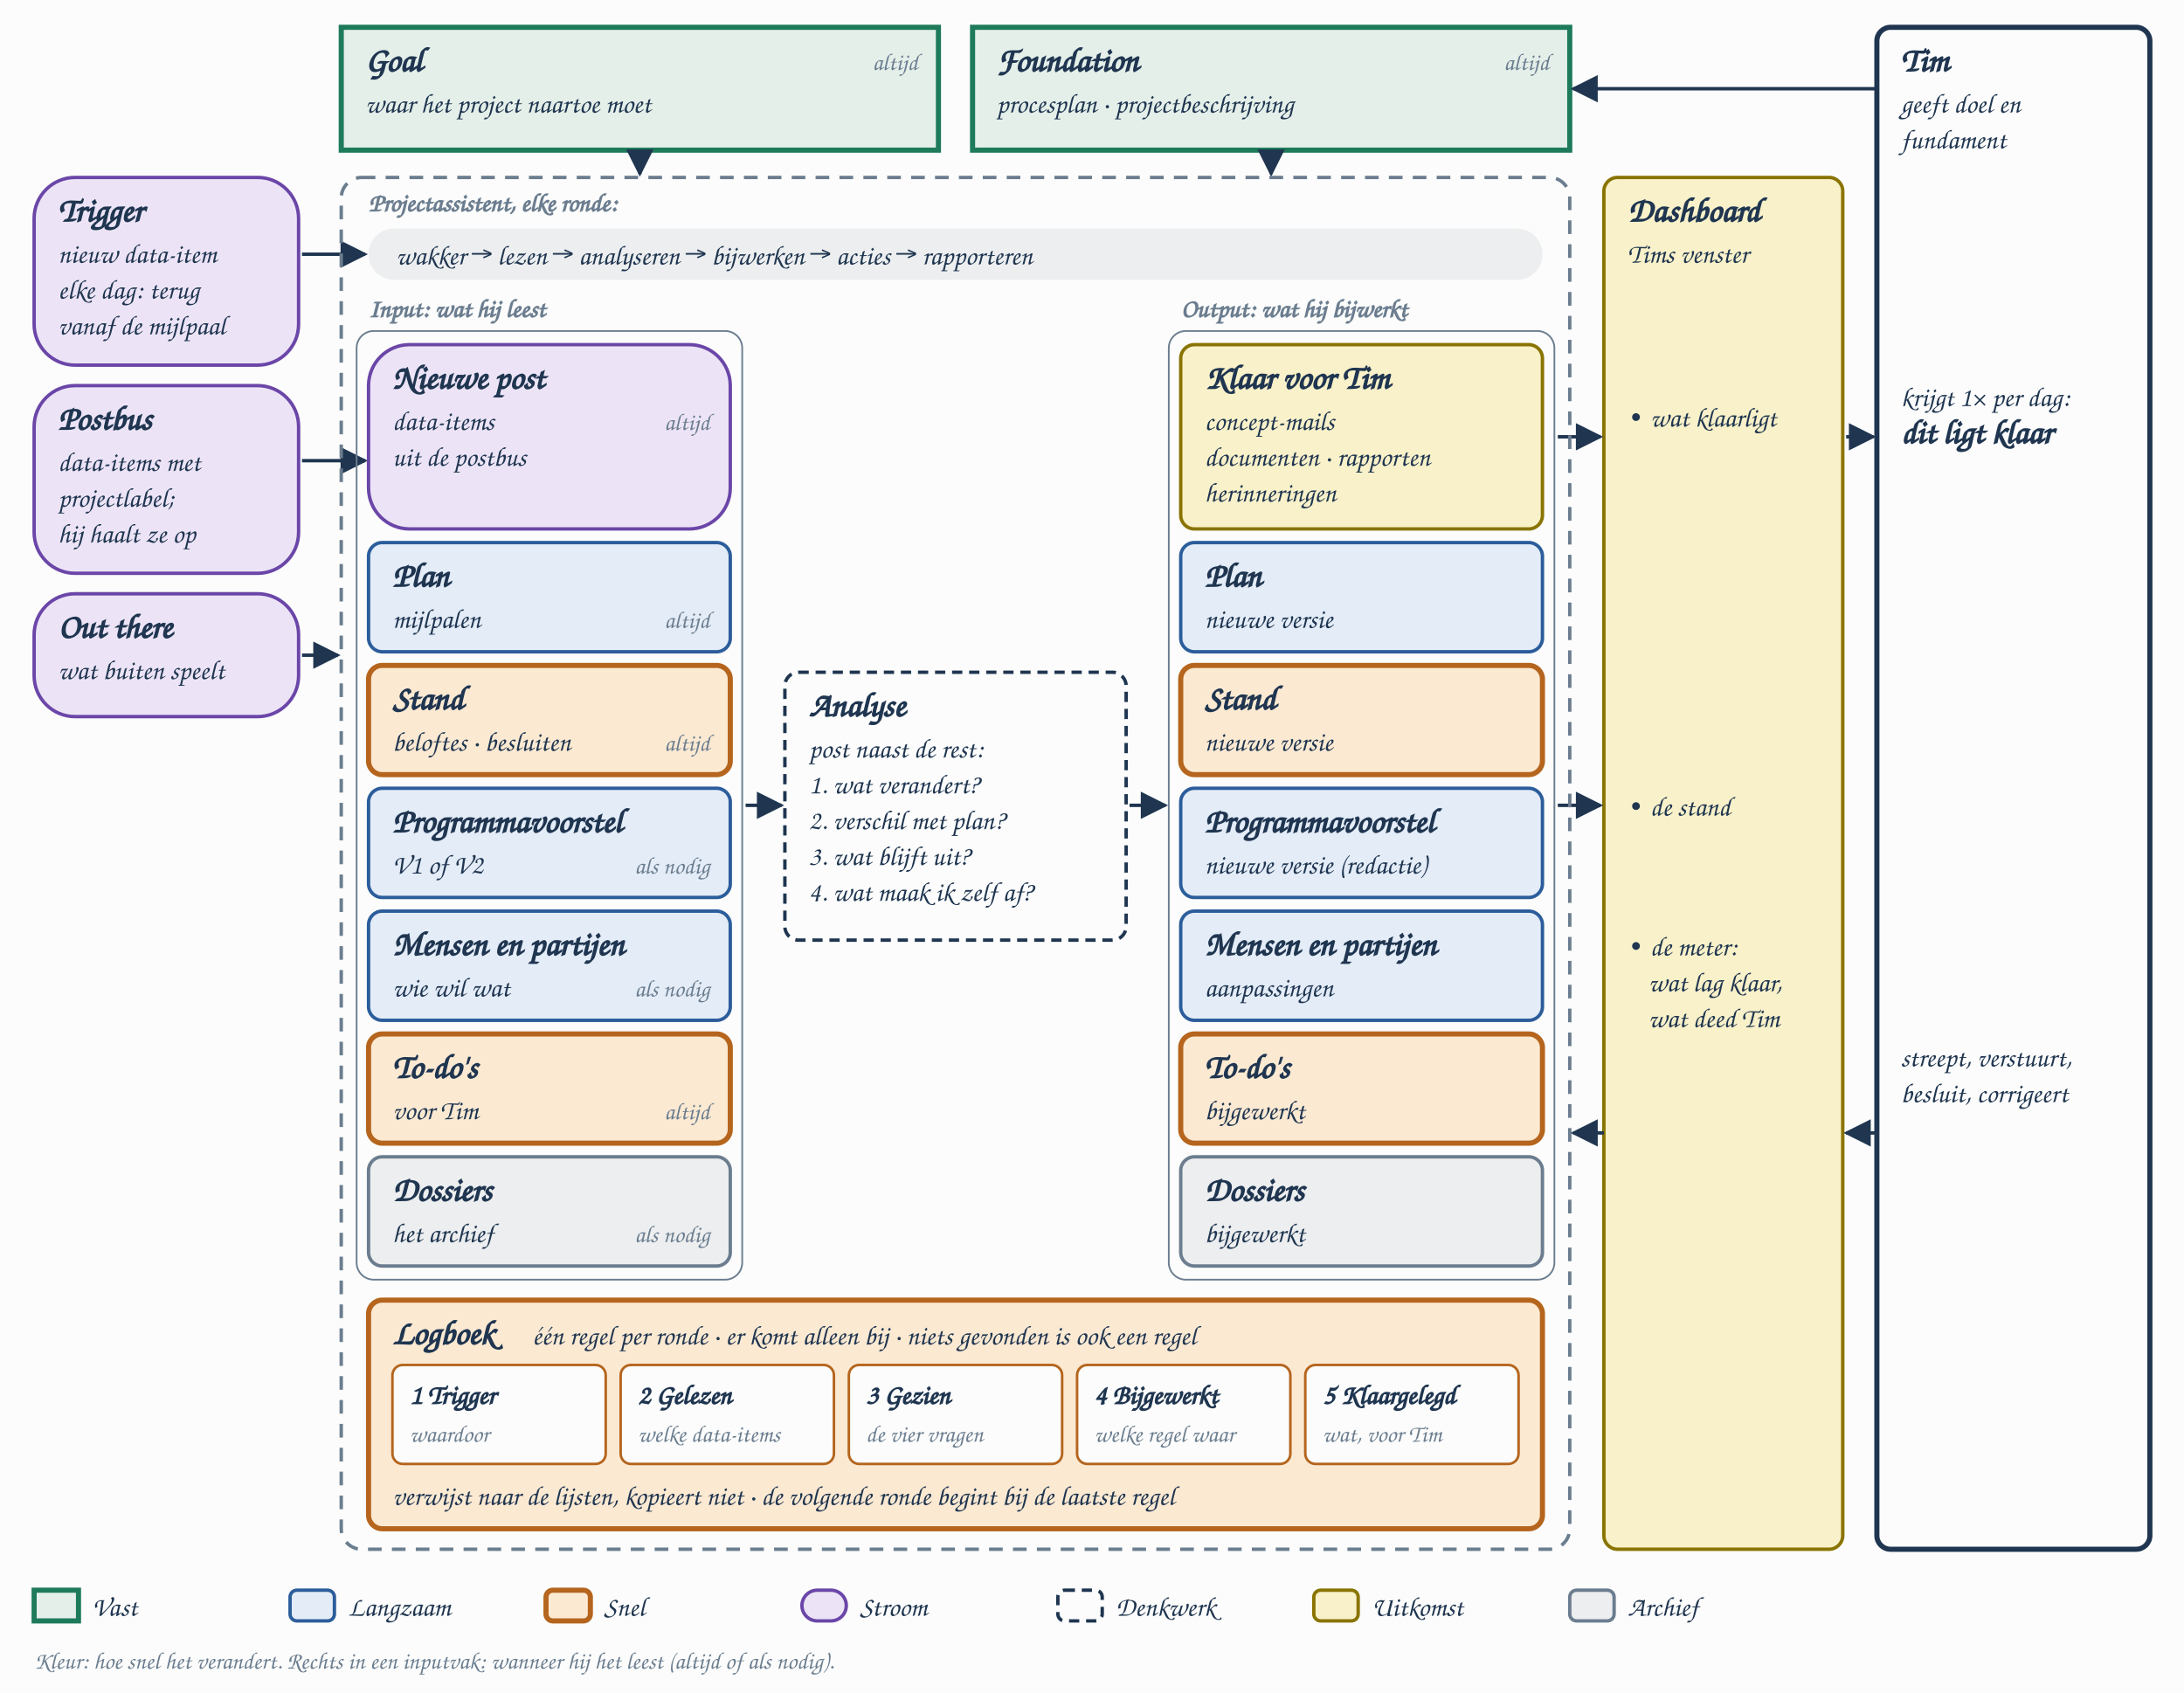
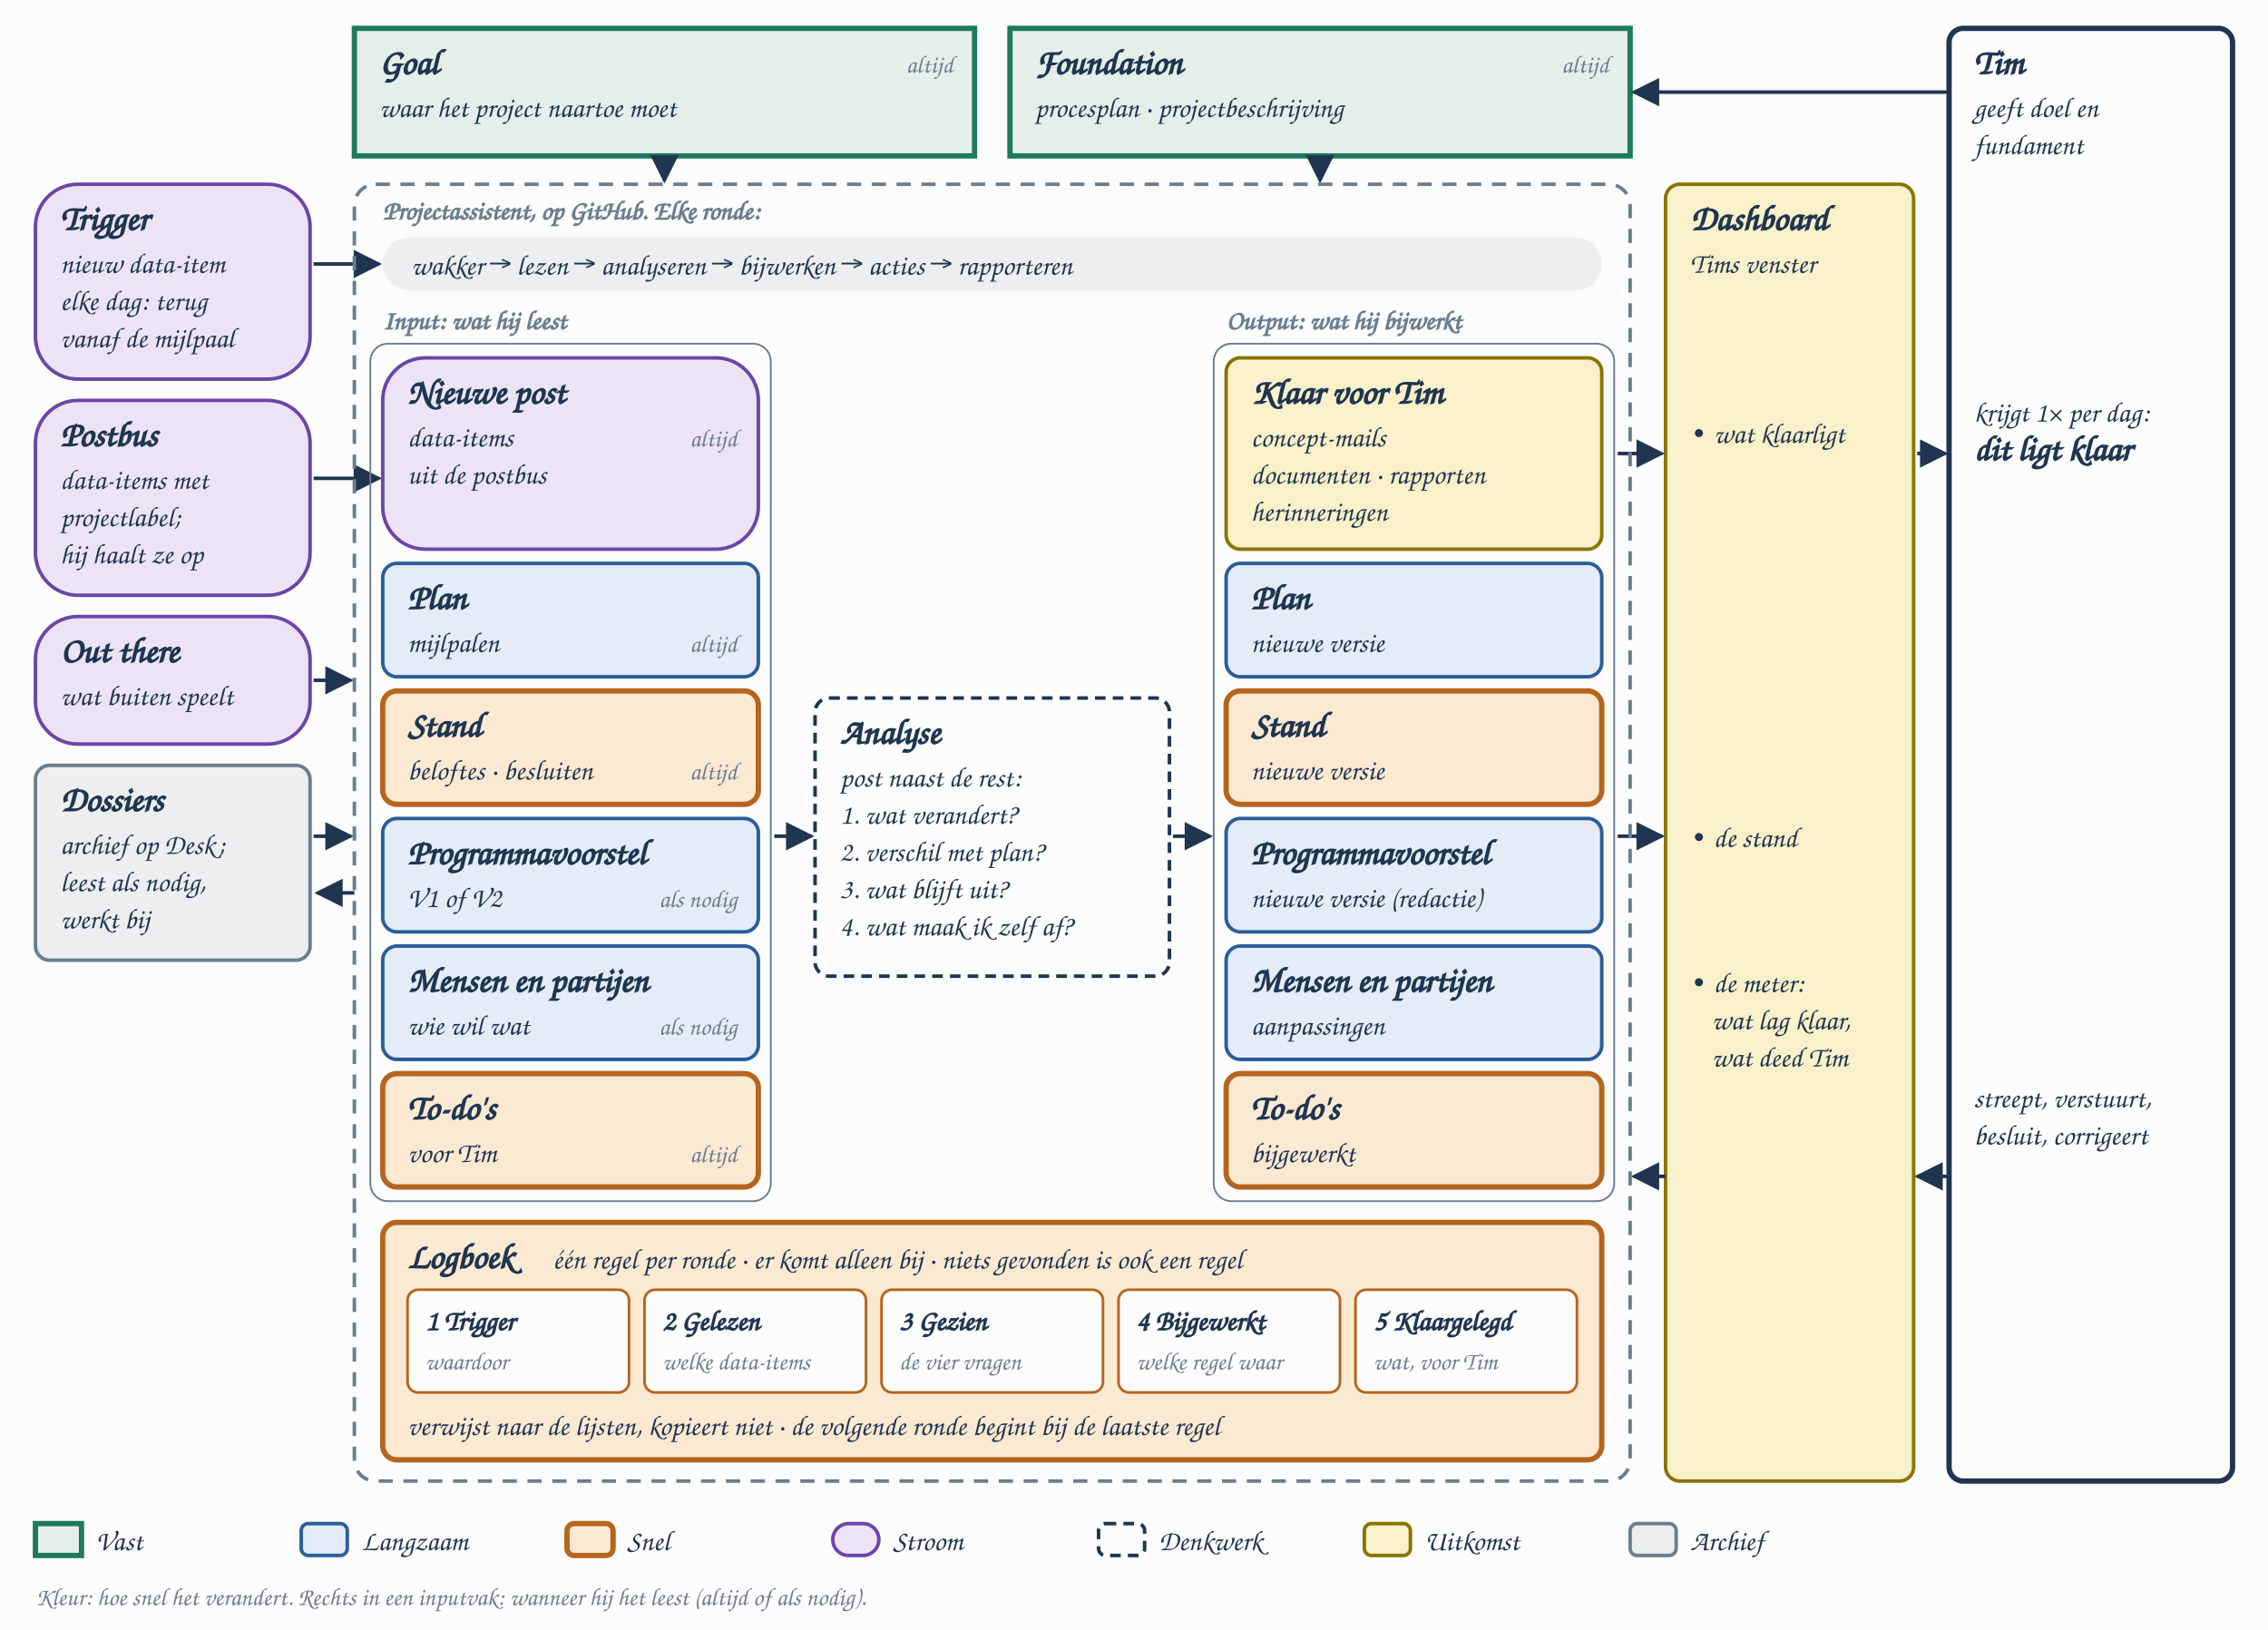
- <svg xmlns="http://www.w3.org/2000/svg" width="1280" height="992" viewBox="0 0 1280 992" role="img" aria-label="Containertekening van de projectassistent">
+ <svg xmlns="http://www.w3.org/2000/svg" width="1280" height="920" viewBox="0 0 1280 920" role="img" aria-label="Containertekening van de projectassistent">
  <style>text{fill:#1f3550;font-family:"Kalam","Comic Sans MS","Chalkboard SE",cursive}
.lbl{font-weight:700;font-size:20px}.sm{font-size:16px}.xs{font-size:14px;fill:#6b7d8f}
.clbl{font-size:15px;font-weight:700;fill:#6b7d8f}
.vak{font-size:16px;font-weight:700}
.cel{fill:#fbfcfb;stroke:#b5651d;stroke-width:1.5}
.b{stroke-width:2}
.vast{fill:#e4efe9;stroke:#1d7a5a;stroke-width:3}
.slow{fill:#e3ecf7;stroke:#2c5d9b}
.fast{fill:#fbe9d2;stroke:#b5651d;stroke-width:3}
.flow{fill:#ece4f6;stroke:#6b46a8}
.think{fill:#fbfcfb;stroke:#1f3550;stroke-dasharray:6 4}
.out{fill:#f8f1c9;stroke:#8a7400}
.arch{fill:#eceeef;stroke:#6b7d8f}
.tim{fill:#fbfcfb;stroke:#1f3550;stroke-width:3}
.loop{fill:#eceeef}
.group{fill:none;stroke:#6b7d8f;stroke-width:1}
.container{fill:none;stroke:#6b7d8f;stroke-width:2;stroke-dasharray:8 6}
.arrow{stroke:#1f3550;stroke-width:2;fill:none;marker-end:url(#pijl)}.both{marker-start:url(#pijl)}.tip{fill:#1f3550}</style>
-   <rect width="1280" height="992" fill="#fbfcfb" />
+   <rect width="1280" height="920" fill="#fbfcfb" />
  <defs>
    <marker id="pijl" viewBox="0 0 10 10" refX="9" refY="5" markerWidth="8" markerHeight="8" orient="auto-start-reverse">
      <path d="M0,0 L10,5 L0,10 z" class="tip" />
    </marker>
  </defs>
  <rect class="b vast" x="200" y="16" width="350" height="72" rx="0" />
  <text class="lbl" x="214" y="42">Goal</text>
  <text class="sm" x="214" y="66">waar het project naartoe moet</text>
  <text class="xs" text-anchor="end" x="538" y="41">altijd</text>
  <rect class="b vast" x="570" y="16" width="350" height="72" rx="0" />
  <text class="lbl" x="584" y="42">Foundation</text>
  <text class="sm" x="584" y="66">procesplan · projectbeschrijving</text>
  <text class="xs" text-anchor="end" x="908" y="41">altijd</text>
  <path class="arrow" d="M375,88 L375,102" />
  <path class="arrow" d="M745,88 L745,102" />
-   <rect class="b out" x="940" y="104" width="140" height="804" rx="8" />
+   <rect class="b out" x="940" y="104" width="140" height="732" rx="8" />
  <text class="lbl" x="954" y="130">Dashboard</text>
  <text class="sm" x="954" y="154">Tims venster</text>
  <text class="sm" x="954" y="250">• wat klaarligt</text>
  <text class="sm" x="954" y="478">• de stand</text>
  <text class="sm" x="954" y="560">• de meter:</text>
  <text class="sm" x="966" y="581">wat lag klaar,</text>
  <text class="sm" x="966" y="602">wat deed Tim</text>
  <path class="arrow" d="M913,256 L938,256" />
  <path class="arrow" d="M913,472 L938,472" />
-   <rect class="b tim" x="1100" y="16" width="160" height="892" rx="8" />
+   <rect class="b tim" x="1100" y="16" width="160" height="820" rx="8" />
  <text class="lbl" x="1114" y="42">Tim</text>
  <text class="sm" x="1114" y="66">geeft doel en</text>
  <text class="sm" x="1114" y="87">fundament</text>
  <path class="arrow" d="M1100,52 L922,52" />
  <text class="sm" x="1114" y="238">krijgt 1× per dag:</text>
  <text class="lbl" x="1114" y="260">dit ligt klaar</text>
  <path class="arrow" d="M1082,256 L1098,256" />
  <text class="sm" x="1114" y="625">streept, verstuurt,</text>
  <text class="sm" x="1114" y="646">besluit, corrigeert</text>
  <path class="arrow" d="M1100,664 L1082,664" />
  <path class="arrow" d="M940,664 L922,664" />
  <rect class="b flow" x="20" y="104" width="155" height="110" rx="24" />
  <text class="lbl" x="34" y="130">Trigger</text>
  <text class="sm" x="34" y="154">nieuw data-item</text>
  <text class="sm" x="34" y="175">elke dag: terug</text>
  <text class="sm" x="34" y="196">vanaf de mijlpaal</text>
  <path class="arrow" d="M177,149 L214,149" />
  <rect class="b flow" x="20" y="226" width="155" height="110" rx="24" />
  <text class="lbl" x="34" y="252">Postbus</text>
  <text class="sm" x="34" y="276">data-items met</text>
  <text class="sm" x="34" y="297">projectlabel;</text>
  <text class="sm" x="34" y="318">hij haalt ze op</text>
  <path class="arrow" d="M177,270 L214,270" />
  <rect class="b flow" x="20" y="348" width="155" height="72" rx="24" />
  <text class="lbl" x="34" y="374">Out there</text>
  <text class="sm" x="34" y="398">wat buiten speelt</text>
  <path class="arrow" d="M177,384 L198,384" />
-   <rect class="container" x="200" y="104" width="720" height="804" rx="12" />
-   <text class="clbl" x="216" y="124">Projectassistent, elke ronde:</text>
+   <rect class="b arch" x="20" y="432" width="155" height="110" rx="8" />
+   <text class="lbl" x="34" y="458">Dossiers</text>
+   <text class="sm" x="34" y="482">archief op Desk;</text>
+   <text class="sm" x="34" y="503">leest als nodig,</text>
+   <text class="sm" x="34" y="524">werkt bij</text>
+   <path class="arrow" d="M177,472 L198,472" />
+   <path class="arrow" d="M200,504 L179,504" />
+   <rect class="container" x="200" y="104" width="720" height="732" rx="12" />
+   <text class="clbl" x="216" y="124">Projectassistent, op GitHub. Elke ronde:</text>
  <rect class="loop" x="216" y="134" width="688" height="30" rx="15" />
  <text class="sm" x="232" y="155">wakker → lezen → analyseren → bijwerken → acties → rapporteren</text>
  <text class="clbl" x="216" y="186">Input: wat hij leest</text>
  <text class="clbl" x="692" y="186">Output: wat hij bijwerkt</text>
-   <rect class="group" x="209" y="194" width="226" height="556" rx="10" />
-   <rect class="group" x="685" y="194" width="226" height="556" rx="10" />
+   <rect class="group" x="209" y="194" width="226" height="484" rx="10" />
+   <rect class="group" x="685" y="194" width="226" height="484" rx="10" />
  <rect class="b slow" x="216" y="318" width="212" height="64" rx="8" />
  <text class="lbl" x="230" y="344">Plan</text>
  <text class="sm" x="230" y="368">mijlpalen</text>
  <text class="xs" text-anchor="end" x="416" y="368">altijd</text>
  <rect class="b slow" x="692" y="318" width="212" height="64" rx="8" />
  <text class="lbl" x="706" y="344">Plan</text>
  <text class="sm" x="706" y="368">nieuwe versie</text>
  <rect class="b fast" x="216" y="390" width="212" height="64" rx="8" />
  <text class="lbl" x="230" y="416">Stand</text>
  <text class="sm" x="230" y="440">beloftes · besluiten</text>
  <text class="xs" text-anchor="end" x="416" y="440">altijd</text>
  <rect class="b fast" x="692" y="390" width="212" height="64" rx="8" />
  <text class="lbl" x="706" y="416">Stand</text>
  <text class="sm" x="706" y="440">nieuwe versie</text>
  <rect class="b slow" x="216" y="462" width="212" height="64" rx="8" />
  <text class="lbl" x="230" y="488">Programmavoorstel</text>
  <text class="sm" x="230" y="512">V1 of V2</text>
  <text class="xs" text-anchor="end" x="416" y="512">als nodig</text>
  <rect class="b slow" x="692" y="462" width="212" height="64" rx="8" />
  <text class="lbl" x="706" y="488">Programmavoorstel</text>
  <text class="sm" x="706" y="512">nieuwe versie (redactie)</text>
  <rect class="b slow" x="216" y="534" width="212" height="64" rx="8" />
  <text class="lbl" x="230" y="560">Mensen en partijen</text>
  <text class="sm" x="230" y="584">wie wil wat</text>
  <text class="xs" text-anchor="end" x="416" y="584">als nodig</text>
  <rect class="b slow" x="692" y="534" width="212" height="64" rx="8" />
  <text class="lbl" x="706" y="560">Mensen en partijen</text>
  <text class="sm" x="706" y="584">aanpassingen</text>
  <rect class="b fast" x="216" y="606" width="212" height="64" rx="8" />
  <text class="lbl" x="230" y="632">To-do's</text>
  <text class="sm" x="230" y="656">voor Tim</text>
  <text class="xs" text-anchor="end" x="416" y="656">altijd</text>
  <rect class="b fast" x="692" y="606" width="212" height="64" rx="8" />
  <text class="lbl" x="706" y="632">To-do's</text>
  <text class="sm" x="706" y="656">bijgewerkt</text>
-   <rect class="b arch" x="216" y="678" width="212" height="64" rx="8" />
-   <text class="lbl" x="230" y="704">Dossiers</text>
-   <text class="sm" x="230" y="728">het archief</text>
-   <text class="xs" text-anchor="end" x="416" y="728">als nodig</text>
-   <rect class="b arch" x="692" y="678" width="212" height="64" rx="8" />
-   <text class="lbl" x="706" y="704">Dossiers</text>
-   <text class="sm" x="706" y="728">bijgewerkt</text>
  <rect class="b flow" x="216" y="202" width="212" height="108" rx="24" />
  <text class="lbl" x="230" y="228">Nieuwe post</text>
  <text class="sm" x="230" y="252">data-items</text>
  <text class="sm" x="230" y="273">uit de postbus</text>
  <text class="xs" text-anchor="end" x="416" y="252">altijd</text>
  <rect class="b out" x="692" y="202" width="212" height="108" rx="8" />
  <text class="lbl" x="706" y="228">Klaar voor Tim</text>
  <text class="sm" x="706" y="252">concept-mails</text>
  <text class="sm" x="706" y="273">documenten · rapporten</text>
  <text class="sm" x="706" y="294">herinneringen</text>
  <rect class="b think" x="460" y="394" width="200" height="157" rx="8" />
  <text class="lbl" x="474" y="420">Analyse</text>
  <text class="sm" x="474" y="444">post naast de rest:</text>
  <text class="sm" x="474" y="465">1. wat verandert?</text>
  <text class="sm" x="474" y="486">2. verschil met plan?</text>
  <text class="sm" x="474" y="507">3. wat blijft uit?</text>
  <text class="sm" x="474" y="528">4. wat maak ik zelf af?</text>
  <path class="arrow" d="M437,472 L458,472" />
  <path class="arrow" d="M662,472 L683,472" />
-   <rect class="b fast" x="216" y="762" width="688" height="134" rx="8" />
-   <text class="lbl" x="230" y="788">Logboek</text>
-   <text class="sm" x="312" y="788">één regel per ronde · er komt alleen bij · niets gevonden is ook een regel</text>
-   <rect class="cel" x="230" y="800" width="125" height="58" rx="6" />
-   <text class="vak" x="240" y="823">1 Trigger</text>
-   <text class="xs" x="240" y="845">waardoor</text>
-   <rect class="cel" x="363.75" y="800" width="125" height="58" rx="6" />
-   <text class="vak" x="373.75" y="823">2 Gelezen</text>
-   <text class="xs" x="373.75" y="845">welke data-items</text>
-   <rect class="cel" x="497.5" y="800" width="125" height="58" rx="6" />
-   <text class="vak" x="507.5" y="823">3 Gezien</text>
-   <text class="xs" x="507.5" y="845">de vier vragen</text>
-   <rect class="cel" x="631.25" y="800" width="125" height="58" rx="6" />
-   <text class="vak" x="641.25" y="823">4 Bijgewerkt</text>
-   <text class="xs" x="641.25" y="845">welke regel waar</text>
-   <rect class="cel" x="765" y="800" width="125" height="58" rx="6" />
-   <text class="vak" x="775" y="823">5 Klaargelegd</text>
-   <text class="xs" x="775" y="845">wat, voor Tim</text>
-   <text class="sm" x="230" y="882">verwijst naar de lijsten, kopieert niet · de volgende ronde begint bij de laatste regel</text>
-   <rect class="b vast" x="20" y="932" width="26" height="18" rx="0" />
-   <text class="sm" x="54" y="947">Vast</text>
-   <rect class="b slow" x="170" y="932" width="26" height="18" rx="4" />
-   <text class="sm" x="204" y="947">Langzaam</text>
-   <rect class="b fast" x="320" y="932" width="26" height="18" rx="4" />
-   <text class="sm" x="354" y="947">Snel</text>
-   <rect class="b flow" x="470" y="932" width="26" height="18" rx="9" />
-   <text class="sm" x="504" y="947">Stroom</text>
-   <rect class="b think" x="620" y="932" width="26" height="18" rx="4" />
-   <text class="sm" x="654" y="947">Denkwerk</text>
-   <rect class="b out" x="770" y="932" width="26" height="18" rx="4" />
-   <text class="sm" x="804" y="947">Uitkomst</text>
-   <rect class="b arch" x="920" y="932" width="26" height="18" rx="4" />
-   <text class="sm" x="954" y="947">Archief</text>
-   <text class="xs" x="20" y="978">Kleur: hoe snel het verandert. Rechts in een inputvak: wanneer hij het leest (altijd of als nodig).</text>
+   <rect class="b fast" x="216" y="690" width="688" height="134" rx="8" />
+   <text class="lbl" x="230" y="716">Logboek</text>
+   <text class="sm" x="312" y="716">één regel per ronde · er komt alleen bij · niets gevonden is ook een regel</text>
+   <rect class="cel" x="230" y="728" width="125" height="58" rx="6" />
+   <text class="vak" x="240" y="751">1 Trigger</text>
+   <text class="xs" x="240" y="773">waardoor</text>
+   <rect class="cel" x="363.75" y="728" width="125" height="58" rx="6" />
+   <text class="vak" x="373.75" y="751">2 Gelezen</text>
+   <text class="xs" x="373.75" y="773">welke data-items</text>
+   <rect class="cel" x="497.5" y="728" width="125" height="58" rx="6" />
+   <text class="vak" x="507.5" y="751">3 Gezien</text>
+   <text class="xs" x="507.5" y="773">de vier vragen</text>
+   <rect class="cel" x="631.25" y="728" width="125" height="58" rx="6" />
+   <text class="vak" x="641.25" y="751">4 Bijgewerkt</text>
+   <text class="xs" x="641.25" y="773">welke regel waar</text>
+   <rect class="cel" x="765" y="728" width="125" height="58" rx="6" />
+   <text class="vak" x="775" y="751">5 Klaargelegd</text>
+   <text class="xs" x="775" y="773">wat, voor Tim</text>
+   <text class="sm" x="230" y="810">verwijst naar de lijsten, kopieert niet · de volgende ronde begint bij de laatste regel</text>
+   <rect class="b vast" x="20" y="860" width="26" height="18" rx="0" />
+   <text class="sm" x="54" y="875">Vast</text>
+   <rect class="b slow" x="170" y="860" width="26" height="18" rx="4" />
+   <text class="sm" x="204" y="875">Langzaam</text>
+   <rect class="b fast" x="320" y="860" width="26" height="18" rx="4" />
+   <text class="sm" x="354" y="875">Snel</text>
+   <rect class="b flow" x="470" y="860" width="26" height="18" rx="9" />
+   <text class="sm" x="504" y="875">Stroom</text>
+   <rect class="b think" x="620" y="860" width="26" height="18" rx="4" />
+   <text class="sm" x="654" y="875">Denkwerk</text>
+   <rect class="b out" x="770" y="860" width="26" height="18" rx="4" />
+   <text class="sm" x="804" y="875">Uitkomst</text>
+   <rect class="b arch" x="920" y="860" width="26" height="18" rx="4" />
+   <text class="sm" x="954" y="875">Archief</text>
+   <text class="xs" x="20" y="906">Kleur: hoe snel het verandert. Rechts in een inputvak: wanneer hij het leest (altijd of als nodig).</text>
</svg>
